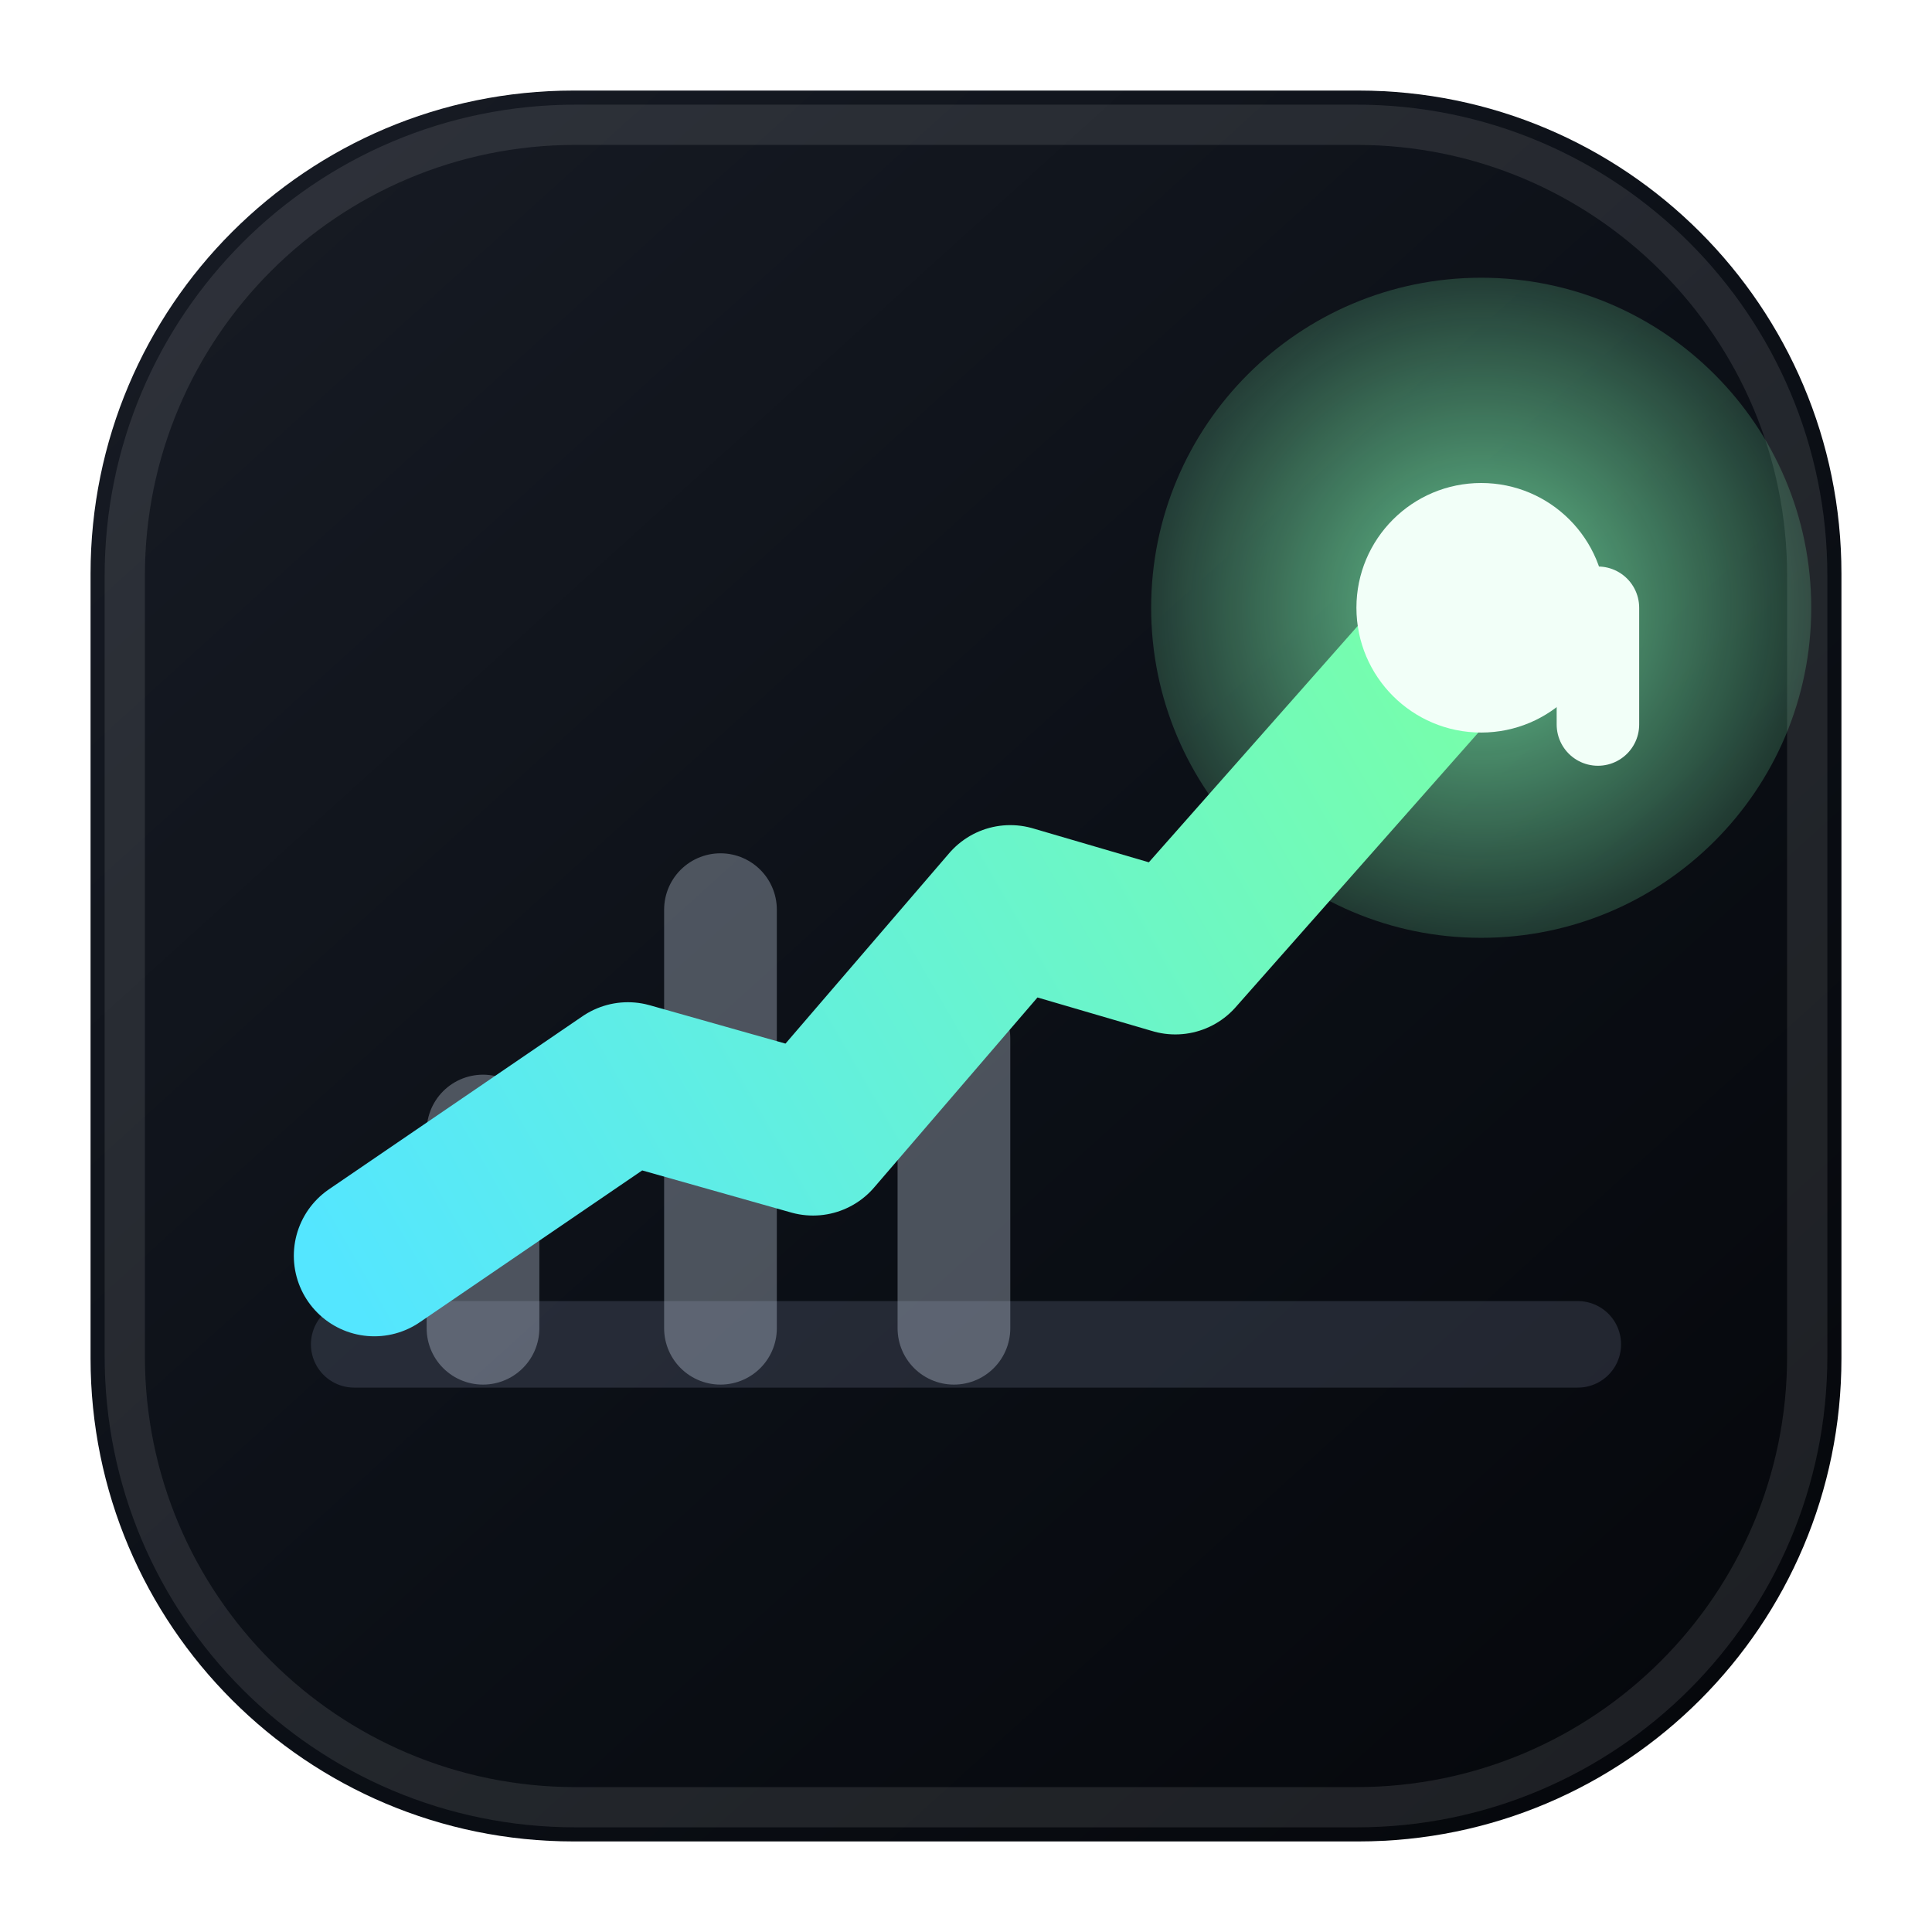
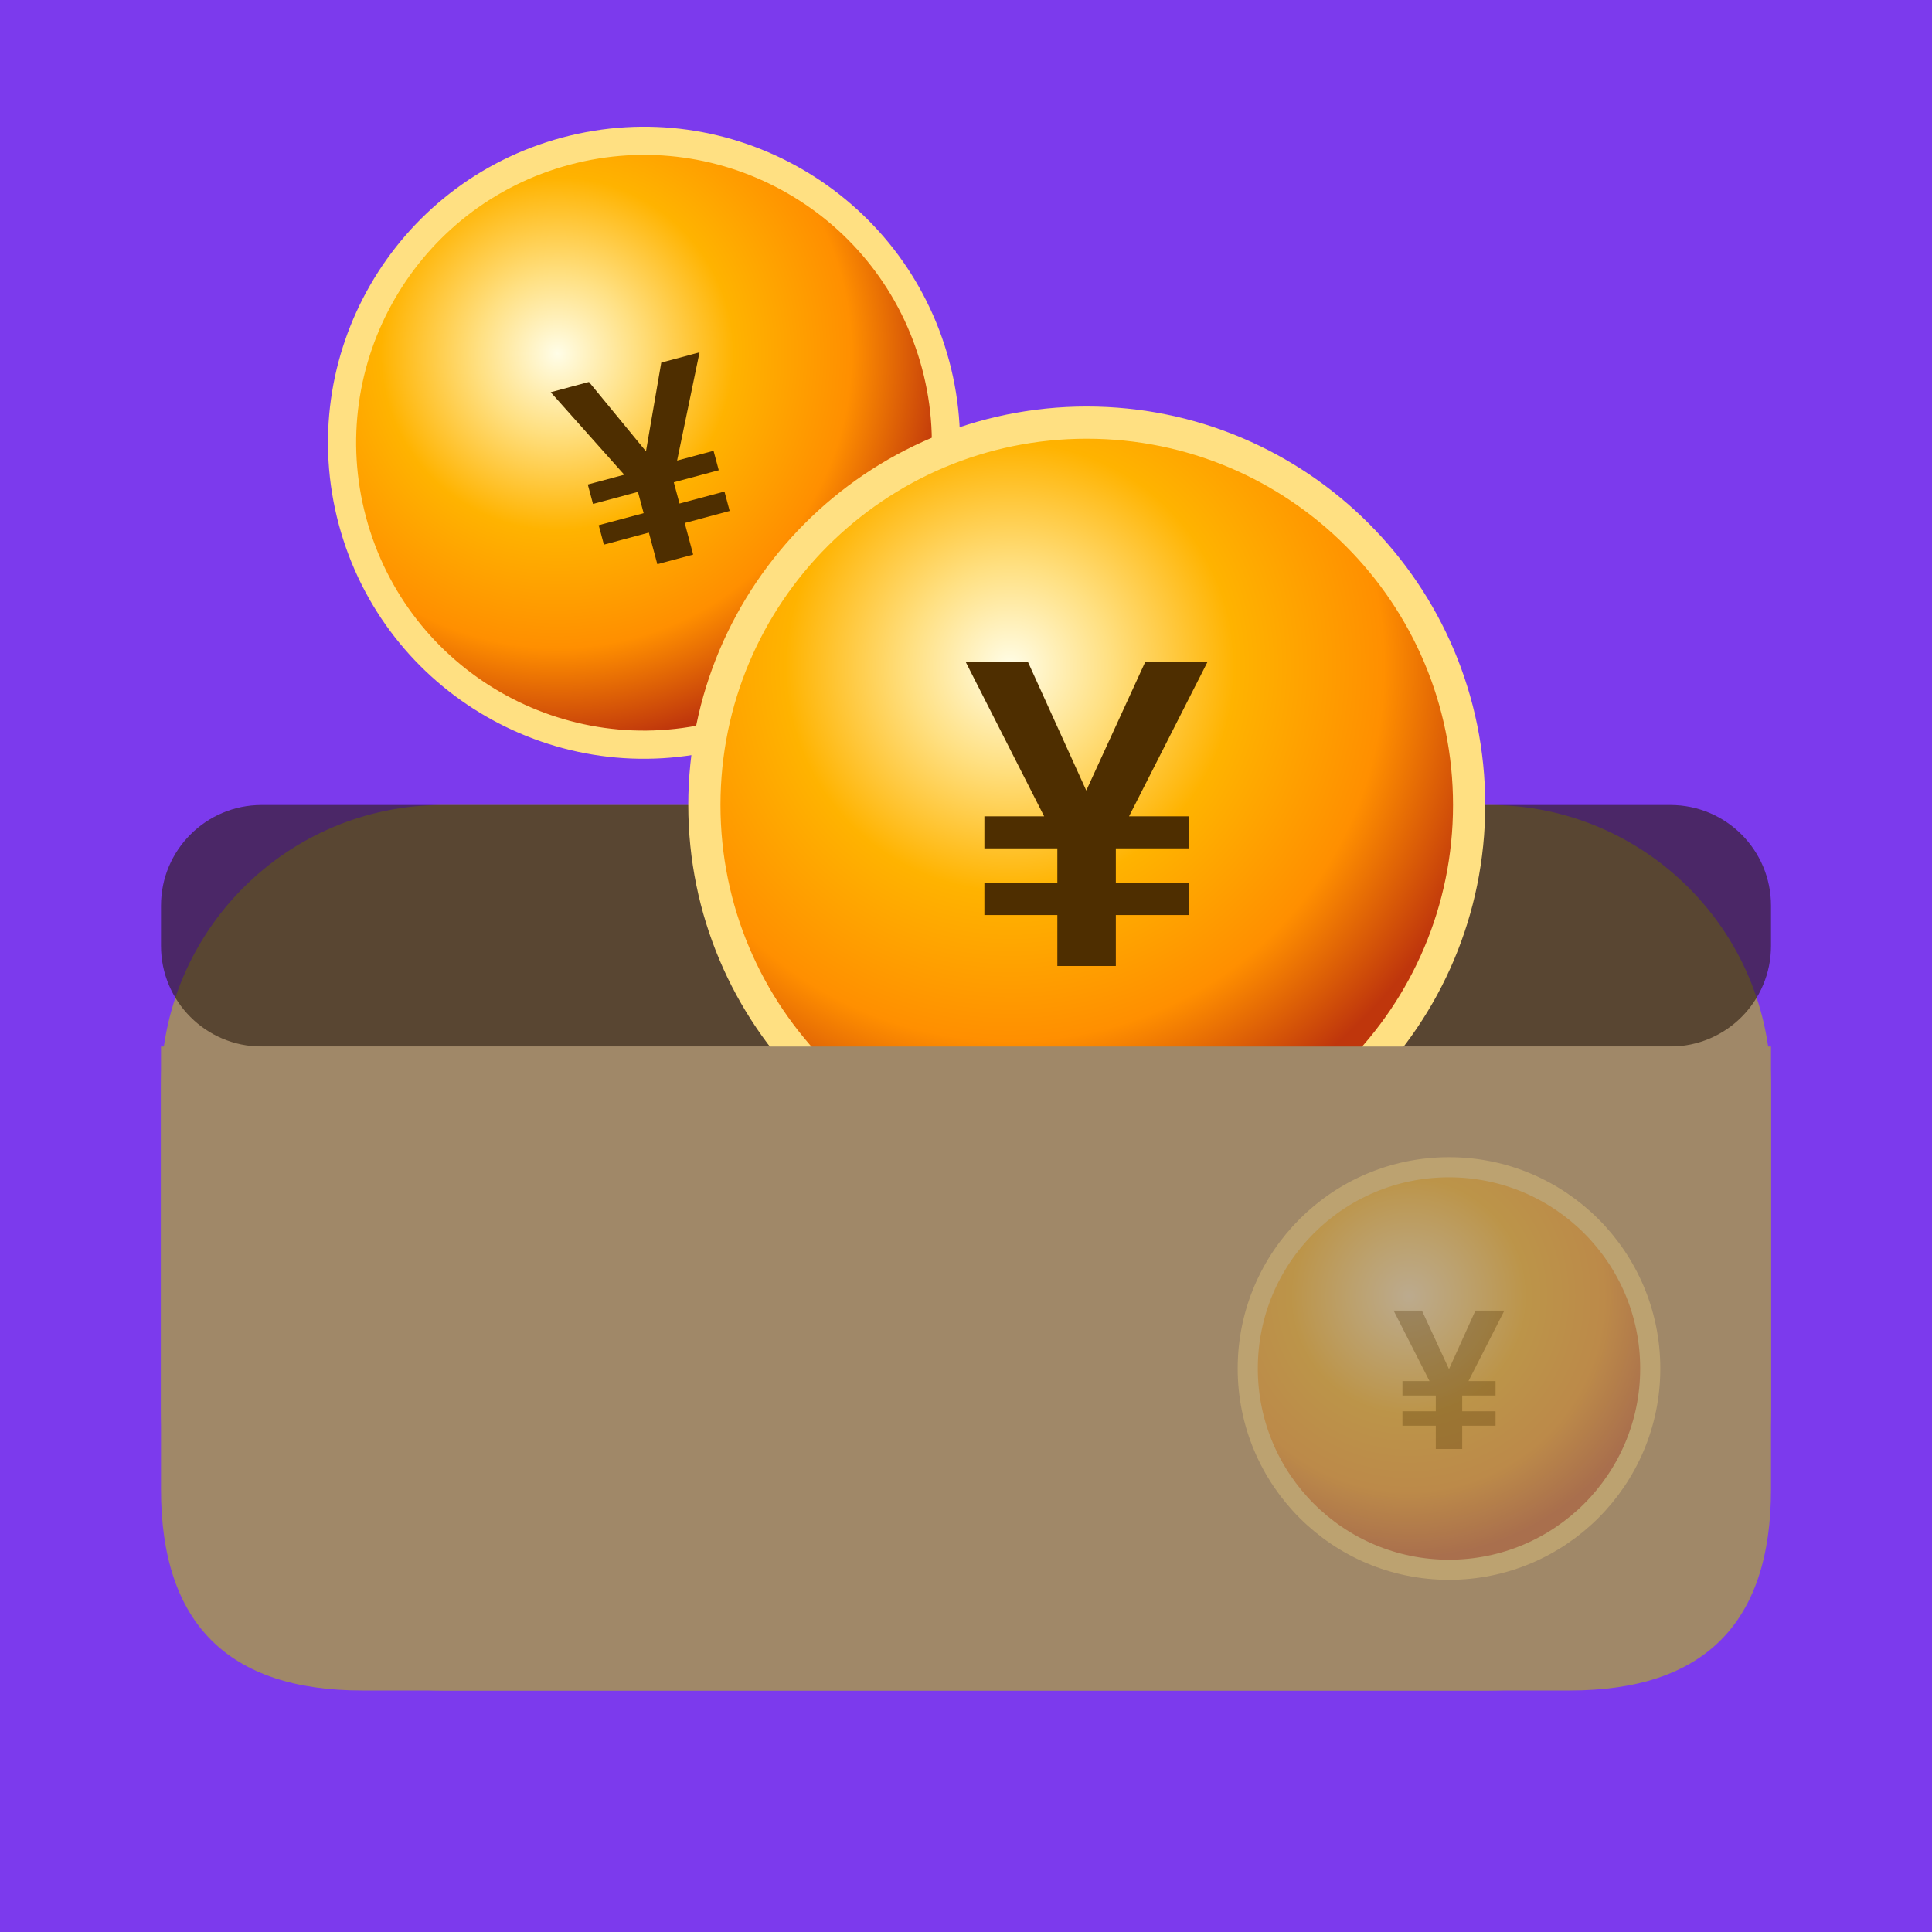
<svg xmlns="http://www.w3.org/2000/svg" width="48" height="48" viewBox="0 0 48 48" fill="none">
  <defs>
-     <linearGradient id="bg48" x1="6" y1="3" x2="44" y2="45" gradientUnits="userSpaceOnUse">
-       <stop offset="0" stop-color="#171B24" />
-       <stop offset="0.5" stop-color="#0C1017" />
-       <stop offset="1" stop-color="#05070B" />
+     <linearGradient id="bg48" x1="6" y1="3" x2="44" y2="45">
+       <stop offset="0" stop-color="#7C3AED" />
+       <stop offset=".5" stop-color="#6D28D9" />
+       <stop offset="1" stop-color="#4C1D95" />
    </linearGradient>
-     <linearGradient id="line48" x1="8.5" y1="32" x2="37" y2="15.5" gradientUnits="userSpaceOnUse">
-       <stop offset="0" stop-color="#54E6FF" />
-       <stop offset="1" stop-color="#79FFA7" />
+     <linearGradient id="wallet48" x1="4" y1="20" x2="44" y2="44">
+       <stop offset="0" stop-color="#A08868" />
+       <stop offset=".4" stop-color="#7A5C3C" />
+       <stop offset="1" stop-color="#3D2B1A" />
    </linearGradient>
-     <radialGradient id="glow48" cx="0" cy="0" r="1" gradientUnits="userSpaceOnUse" gradientTransform="translate(36.8 15.1) rotate(90) scale(10.8)">
-       <stop offset="0" stop-color="#83FFB8" stop-opacity="0.76" />
-       <stop offset="1" stop-color="#83FFB8" stop-opacity="0" />
+     <radialGradient id="coin48" cx="40%" cy="32%" r="65%">
+       <stop offset="0" stop-color="#FFFDE7" />
+       <stop offset=".2" stop-color="#FFE082" />
+       <stop offset=".45" stop-color="#FFB300" />
+       <stop offset=".75" stop-color="#FF8F00" />
+       <stop offset="1" stop-color="#BF360C" />
    </radialGradient>
  </defs>
-   <rect x="2.25" y="2.25" width="43.5" height="43.5" rx="12" fill="url(#bg48)" />
-   <rect x="3.1" y="3.1" width="41.8" height="41.8" rx="11.2" stroke="rgba(255,255,255,0.10)" />
-   <path d="M8.8 33.4H39.2" stroke="#9CABCB" stroke-opacity="0.18" stroke-width="2.15" stroke-linecap="round" />
-   <path d="M12 33V28.1" stroke="#CAD5E7" stroke-opacity="0.34" stroke-width="2.8" stroke-linecap="round" />
-   <path d="M17.9 33V22.6" stroke="#CAD5E7" stroke-opacity="0.34" stroke-width="2.8" stroke-linecap="round" />
-   <path d="M23.7 33V25.8" stroke="#CAD5E7" stroke-opacity="0.34" stroke-width="2.8" stroke-linecap="round" />
-   <circle cx="36.8" cy="15.1" r="8.2" fill="url(#glow48)" />
-   <path d="M9.3 31.2L15.6 26.9L20.2 28.2L25.1 22.5L29.2 23.7L36.8 15.1" stroke="url(#line48)" stroke-width="4" stroke-linecap="round" stroke-linejoin="round" />
-   <circle cx="36.8" cy="15.1" r="3.1" fill="#F2FFF8" />
-   <path d="M36.8 15.1H39.7V18" stroke="#F2FFF8" stroke-width="2.05" stroke-linecap="round" stroke-linejoin="round" />
+   <rect x="0" y="0" width="48" height="48" fill="url(#bg48)" />
+   <rect x="4" y="20" width="40" height="22" rx="7" fill="url(#wallet48)" />
+   <rect x="4" y="20" width="40" height="6" rx="2.5" fill="#2A1A0E" opacity=".6" />
+   <circle cx="16" cy="11" r="7.5" fill="url(#coin48)" stroke="#FFE082" stroke-width=".7" transform="rotate(-15 16 11)" />
+   <text x="16" y="14" font-family="Arial,Helvetica,sans-serif" font-size="7" font-weight="700" fill="#4E2E00" text-anchor="middle" transform="rotate(-15 16 11)">¥</text>
+   <circle cx="27" cy="20" r="9.5" fill="url(#coin48)" stroke="#FFE082" stroke-width=".8" />
+   <text x="27" y="24" font-family="Arial,Helvetica,sans-serif" font-size="11" font-weight="700" fill="#4E2E00" text-anchor="middle">¥</text>
+   <path d="M4 26 L44 26 L44 37 Q44 42 39 42 L9 42 Q4 42 4 37 Z" fill="url(#wallet48)" />
+   <circle cx="36" cy="34" r="5" fill="url(#coin48)" stroke="#FFE082" stroke-width=".5" opacity=".3" />
+   <text x="36" y="36" font-family="Arial,Helvetica,sans-serif" font-size="5" font-weight="700" fill="#4E2E00" text-anchor="middle" opacity=".3">¥</text>
</svg>
